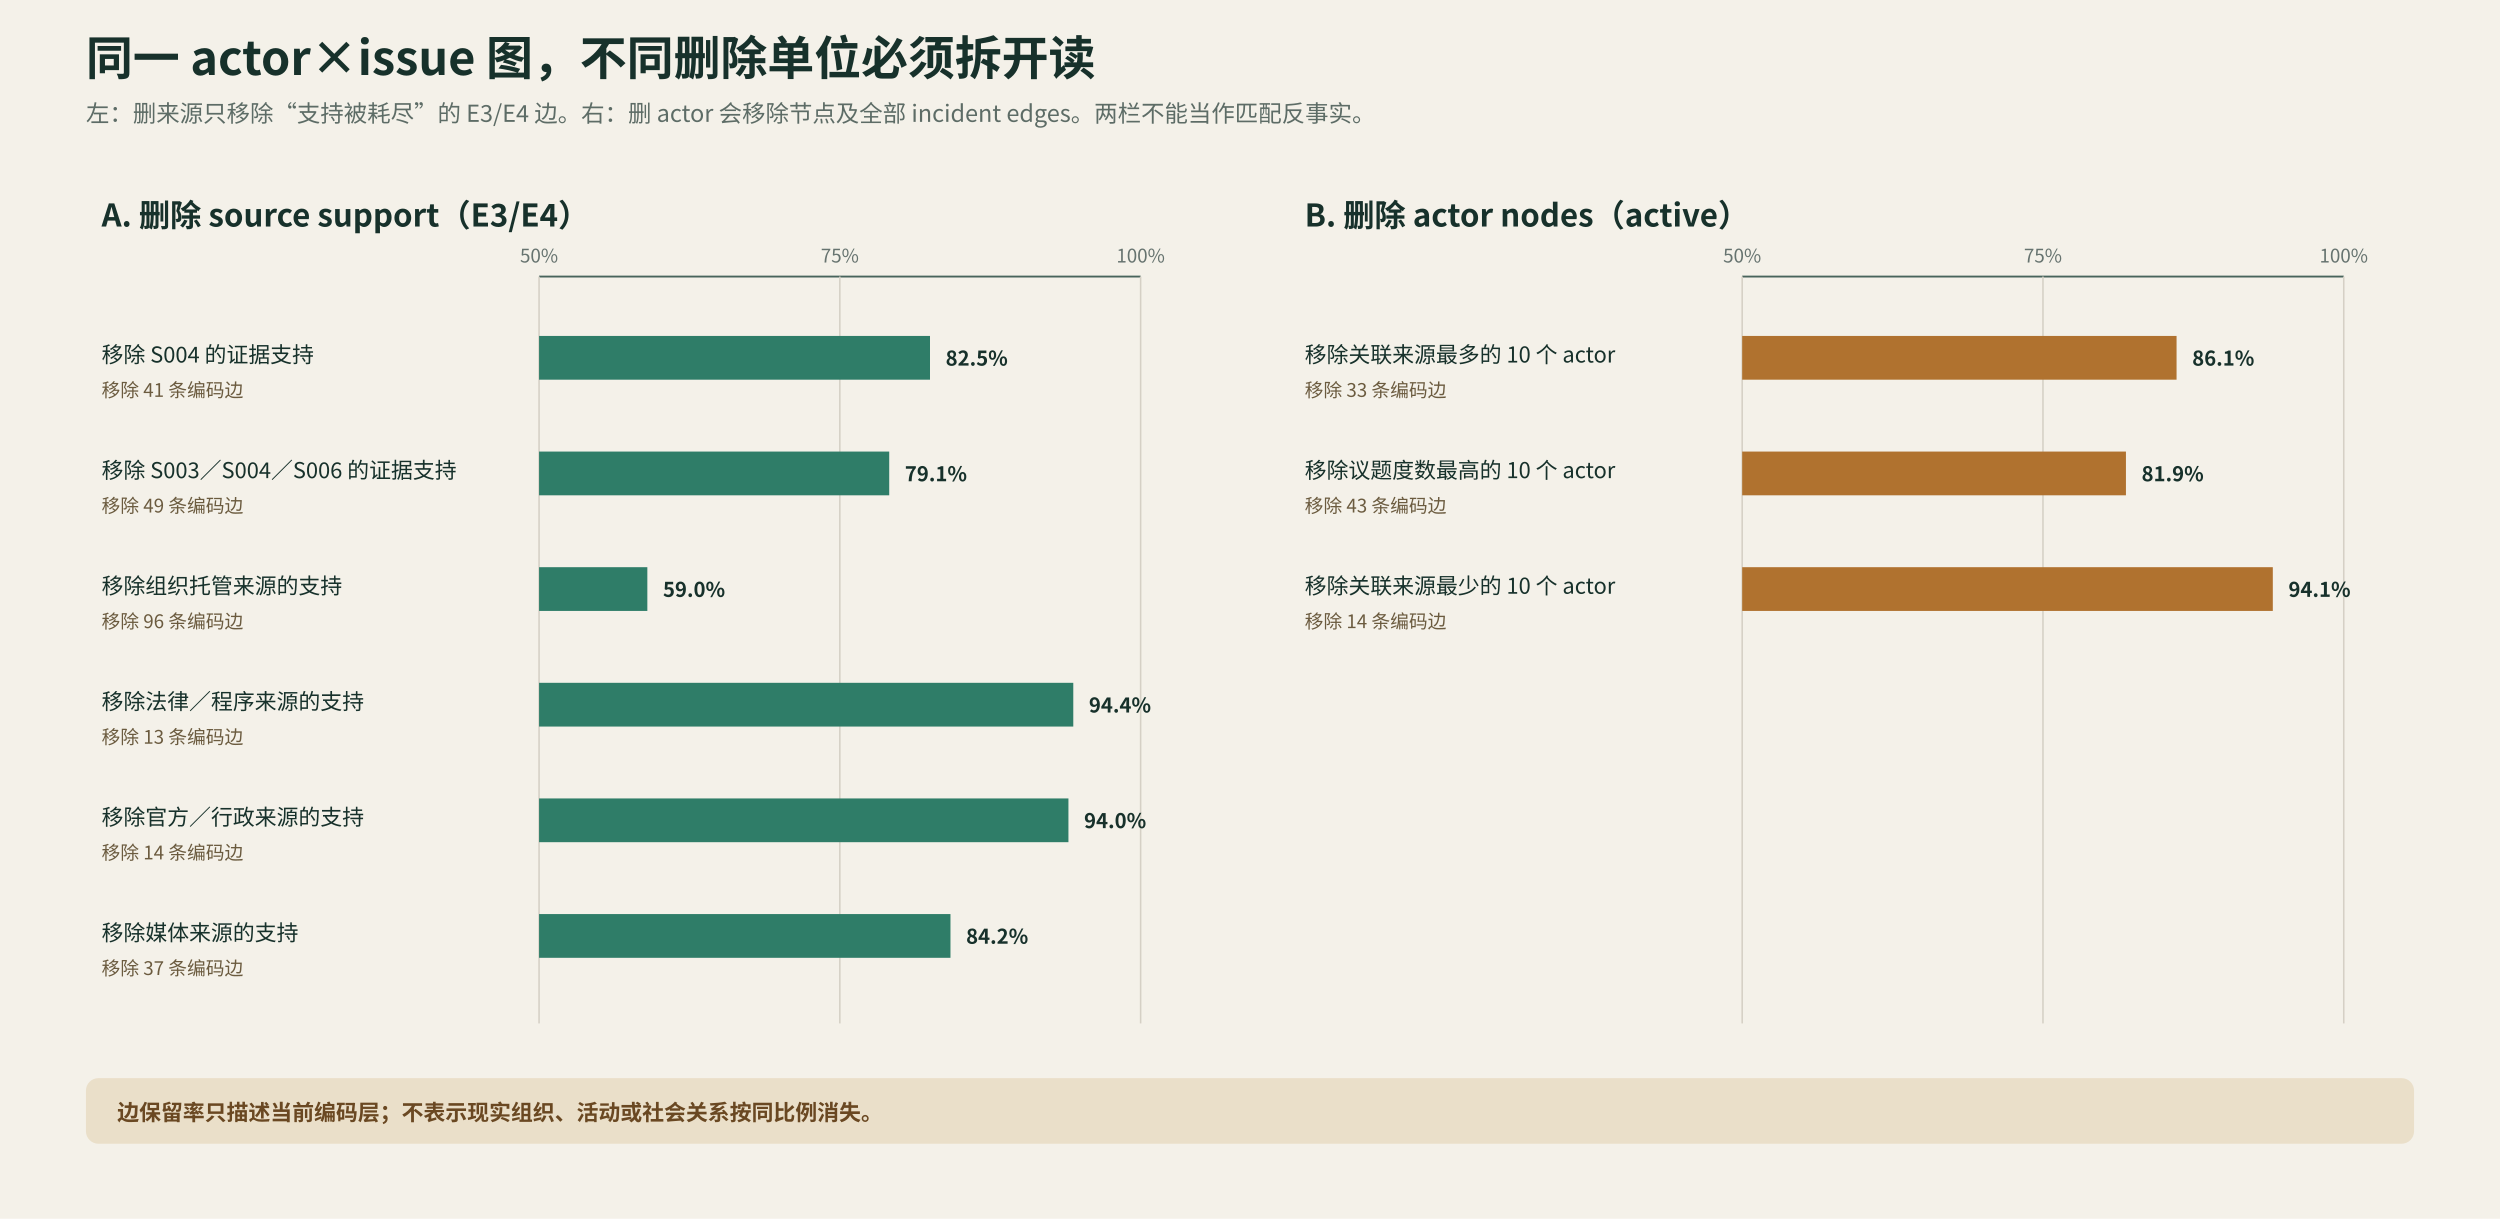
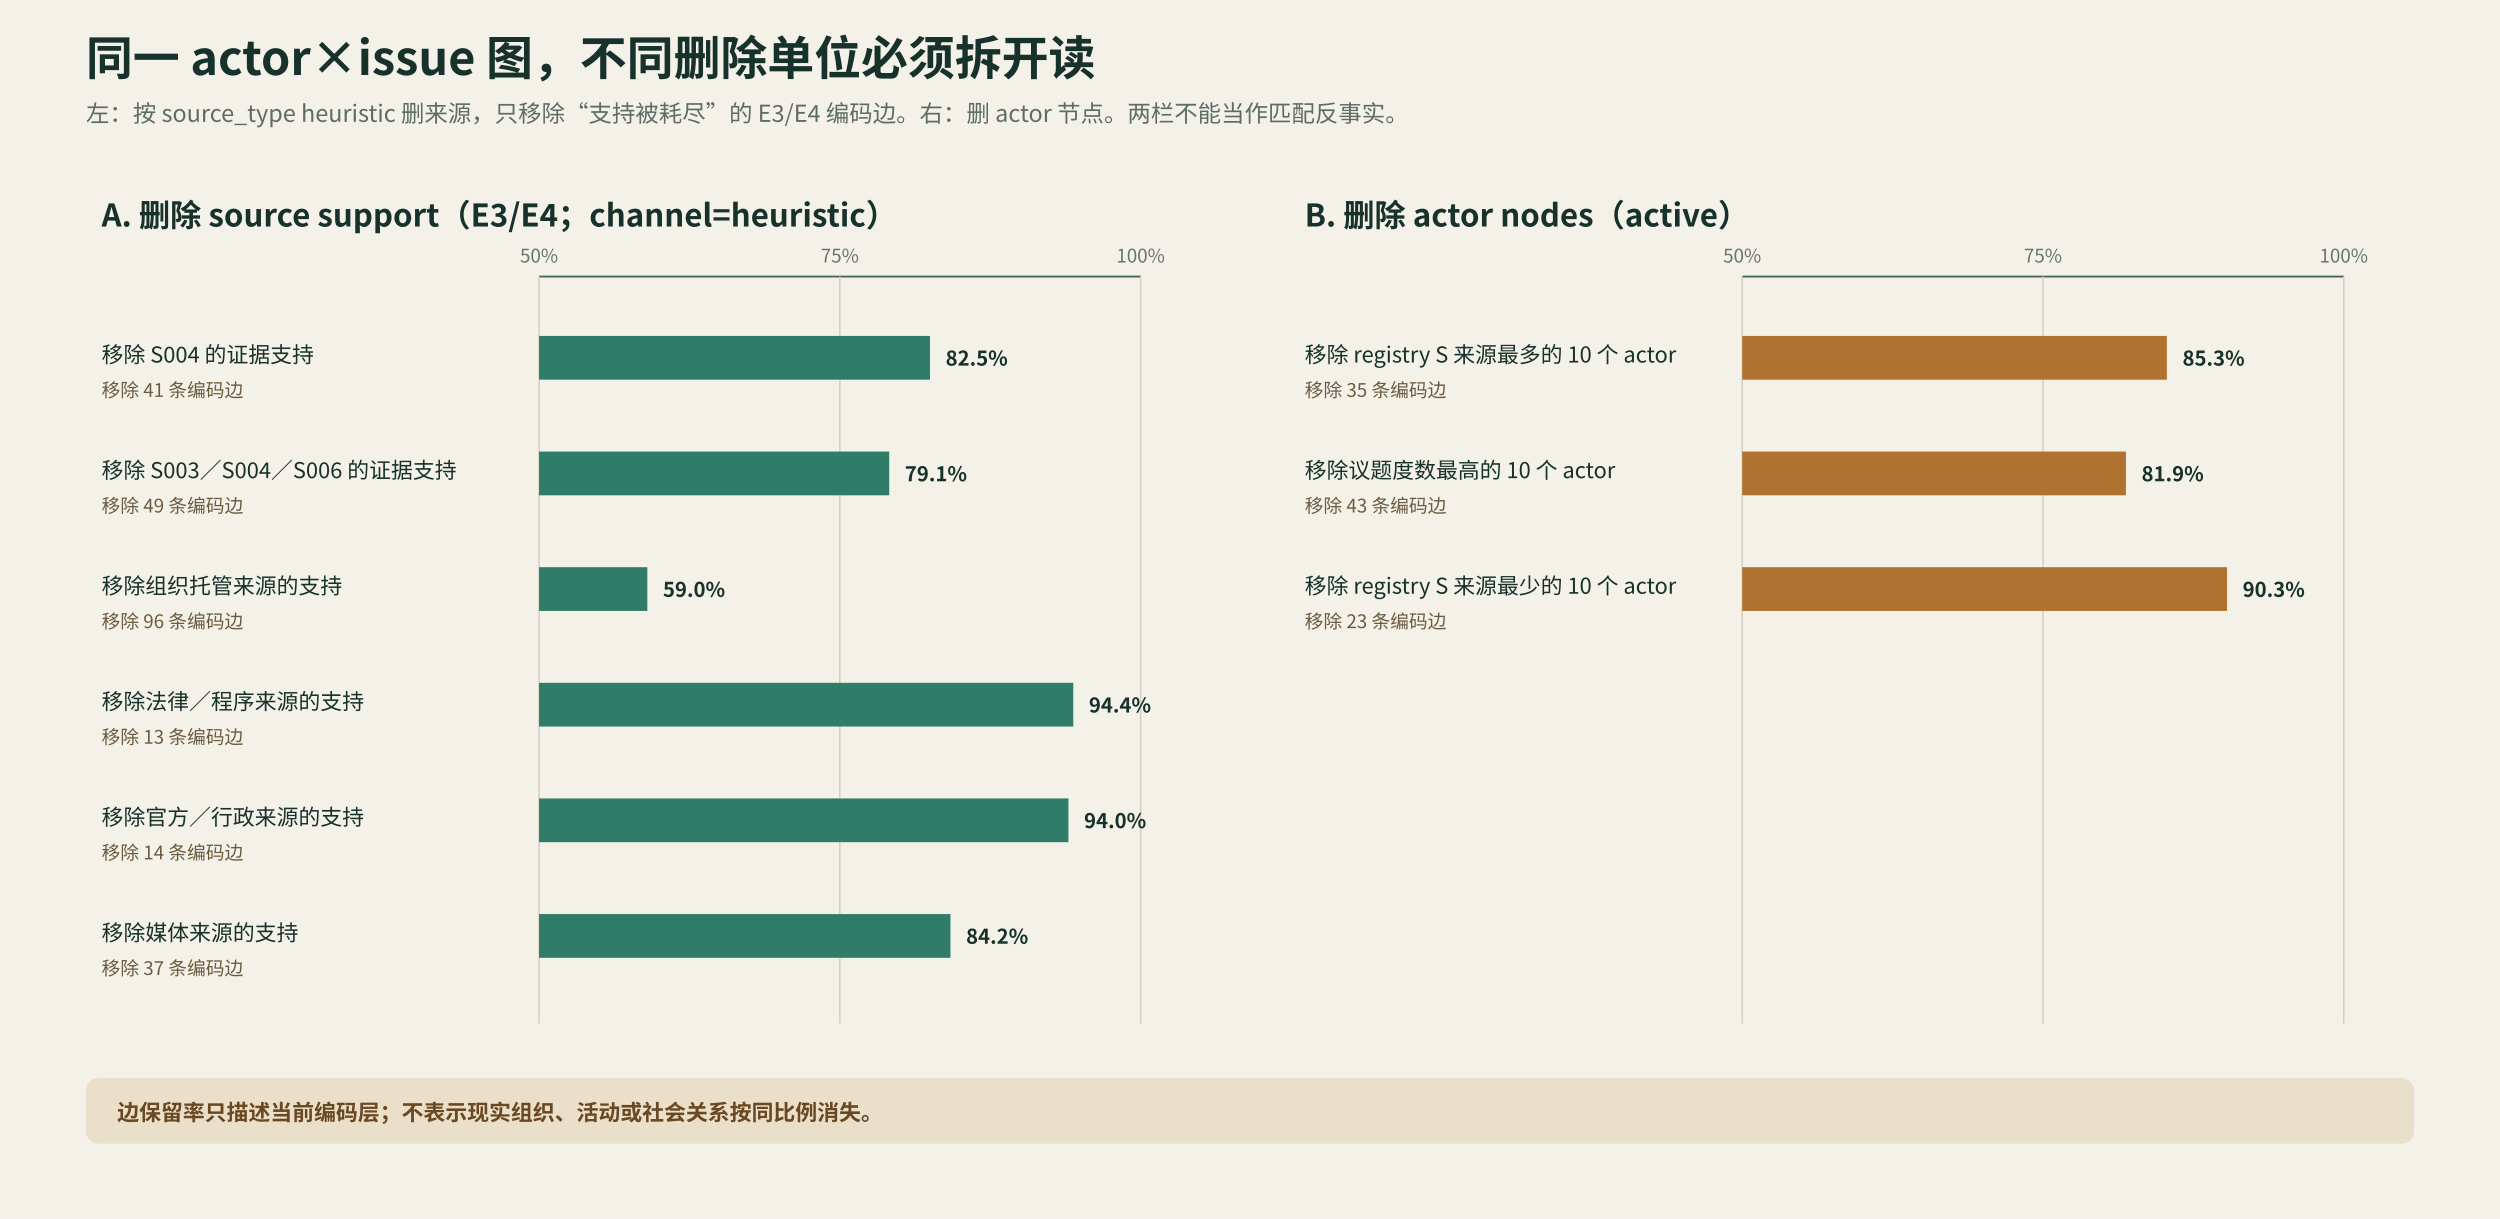
<svg xmlns="http://www.w3.org/2000/svg" width="1600" height="780" viewBox="0 0 1600 780" role="img" aria-labelledby="title desc">
  <rect width="1600" height="780" fill="#f4f1e9" />
  <style>
text{font-family:"Noto Sans CJK SC","Microsoft YaHei",Arial,sans-serif;fill:#17312b}
.title{font-size:30px;font-weight:700}.subtitle{font-size:15px;fill:#5d6c66}
.panel-title{font-size:20px;font-weight:700}.axis{stroke:#48645c;stroke-width:1.2}
.grid{stroke:#d5d0c5;stroke-width:1}.tick{font-size:12px;fill:#66736f}
.label{font-size:14px}.detail{font-size:12px;fill:#6b5b3f}
.bar-source{fill:#2f7d68}.bar-actor{fill:#b0722f}.value{font-size:13px;font-weight:700}
.warning{font-size:14px;fill:#6a4822;font-weight:700}
</style>
  <text x="55" y="48" class="title">同一 actor×issue 图，不同删除单位必须拆开读</text>
-   <text x="55" y="78" class="subtitle">左：删来源只移除“支持被耗尽”的 E3/E4 边。右：删 actor 会移除节点及全部 incident edges。两栏不能当作匹配反事实。</text>
-   <text x="65" y="145" class="panel-title">A. 删除 source support（E3/E4）</text>
+   <text x="55" y="78" class="subtitle">左：按 source_type heuristic 删来源，只移除“支持被耗尽”的 E3/E4 编码边。右：删 actor 节点。两栏不能当作匹配反事实。</text>
+   <text x="65" y="145" class="panel-title">A. 删除 source support（E3/E4；channel=heuristic）</text>
  <line x1="345" y1="177" x2="730" y2="177" class="axis" />
  <line x1="345.0" y1="177" x2="345.0" y2="655" class="grid" />
  <text x="345.0" y="168" class="tick" text-anchor="middle">50%</text>
  <line x1="537.5" y1="177" x2="537.5" y2="655" class="grid" />
  <text x="537.5" y="168" class="tick" text-anchor="middle">75%</text>
  <line x1="730.0" y1="177" x2="730.0" y2="655" class="grid" />
  <text x="730.0" y="168" class="tick" text-anchor="middle">100%</text>
  <text x="65" y="232" class="label">移除 S004 的证据支持</text>
  <rect x="345" y="215" width="250.2" height="28" class="bar-source" />
  <text x="605.2" y="234" class="value">82.5%</text>
  <text x="65" y="254" class="detail">移除 41 条编码边</text>
  <text x="65" y="306" class="label">移除 S003／S004／S006 的证据支持</text>
  <rect x="345" y="289" width="224.1" height="28" class="bar-source" />
  <text x="579.1" y="308" class="value">79.1%</text>
  <text x="65" y="328" class="detail">移除 49 条编码边</text>
  <text x="65" y="380" class="label">移除组织托管来源的支持</text>
  <rect x="345" y="363" width="69.3" height="28" class="bar-source" />
  <text x="424.3" y="382" class="value">59.0%</text>
  <text x="65" y="402" class="detail">移除 96 条编码边</text>
  <text x="65" y="454" class="label">移除法律／程序来源的支持</text>
  <rect x="345" y="437" width="341.9" height="28" class="bar-source" />
  <text x="696.9" y="456" class="value">94.4%</text>
  <text x="65" y="476" class="detail">移除 13 条编码边</text>
  <text x="65" y="528" class="label">移除官方／行政来源的支持</text>
  <rect x="345" y="511" width="338.8" height="28" class="bar-source" />
  <text x="693.8" y="530" class="value">94.0%</text>
  <text x="65" y="550" class="detail">移除 14 条编码边</text>
  <text x="65" y="602" class="label">移除媒体来源的支持</text>
  <rect x="345" y="585" width="263.3" height="28" class="bar-source" />
  <text x="618.3" y="604" class="value">84.2%</text>
  <text x="65" y="624" class="detail">移除 37 条编码边</text>
  <text x="835" y="145" class="panel-title">B. 删除 actor nodes（active）</text>
  <line x1="1115" y1="177" x2="1500" y2="177" class="axis" />
  <line x1="1115.0" y1="177" x2="1115.0" y2="655" class="grid" />
  <text x="1115.0" y="168" class="tick" text-anchor="middle">50%</text>
  <line x1="1307.5" y1="177" x2="1307.5" y2="655" class="grid" />
  <text x="1307.5" y="168" class="tick" text-anchor="middle">75%</text>
  <line x1="1500.0" y1="177" x2="1500.0" y2="655" class="grid" />
  <text x="1500.0" y="168" class="tick" text-anchor="middle">100%</text>
-   <text x="835" y="232" class="label">移除关联来源最多的 10 个 actor</text>
-   <rect x="1115" y="215" width="278.0" height="28" class="bar-actor" />
-   <text x="1403.0" y="234" class="value">86.1%</text>
-   <text x="835" y="254" class="detail">移除 33 条编码边</text>
+   <text x="835" y="232" class="label">移除 registry S 来源最多的 10 个 actor</text>
+   <rect x="1115" y="215" width="271.8" height="28" class="bar-actor" />
+   <text x="1396.8" y="234" class="value">85.3%</text>
+   <text x="835" y="254" class="detail">移除 35 条编码边</text>
  <text x="835" y="306" class="label">移除议题度数最高的 10 个 actor</text>
  <rect x="1115" y="289" width="245.6" height="28" class="bar-actor" />
  <text x="1370.6" y="308" class="value">81.9%</text>
  <text x="835" y="328" class="detail">移除 43 条编码边</text>
-   <text x="835" y="380" class="label">移除关联来源最少的 10 个 actor</text>
-   <rect x="1115" y="363" width="339.6" height="28" class="bar-actor" />
-   <text x="1464.6" y="382" class="value">94.1%</text>
-   <text x="835" y="402" class="detail">移除 14 条编码边</text>
+   <text x="835" y="380" class="label">移除 registry S 来源最少的 10 个 actor</text>
+   <rect x="1115" y="363" width="310.3" height="28" class="bar-actor" />
+   <text x="1435.3" y="382" class="value">90.3%</text>
+   <text x="835" y="402" class="detail">移除 23 条编码边</text>
  <rect x="55" y="690" width="1490" height="42" rx="8" fill="#eadfc9" />
  <text x="75" y="717" class="warning">边保留率只描述当前编码层；不表示现实组织、活动或社会关系按同比例消失。</text>
</svg>
